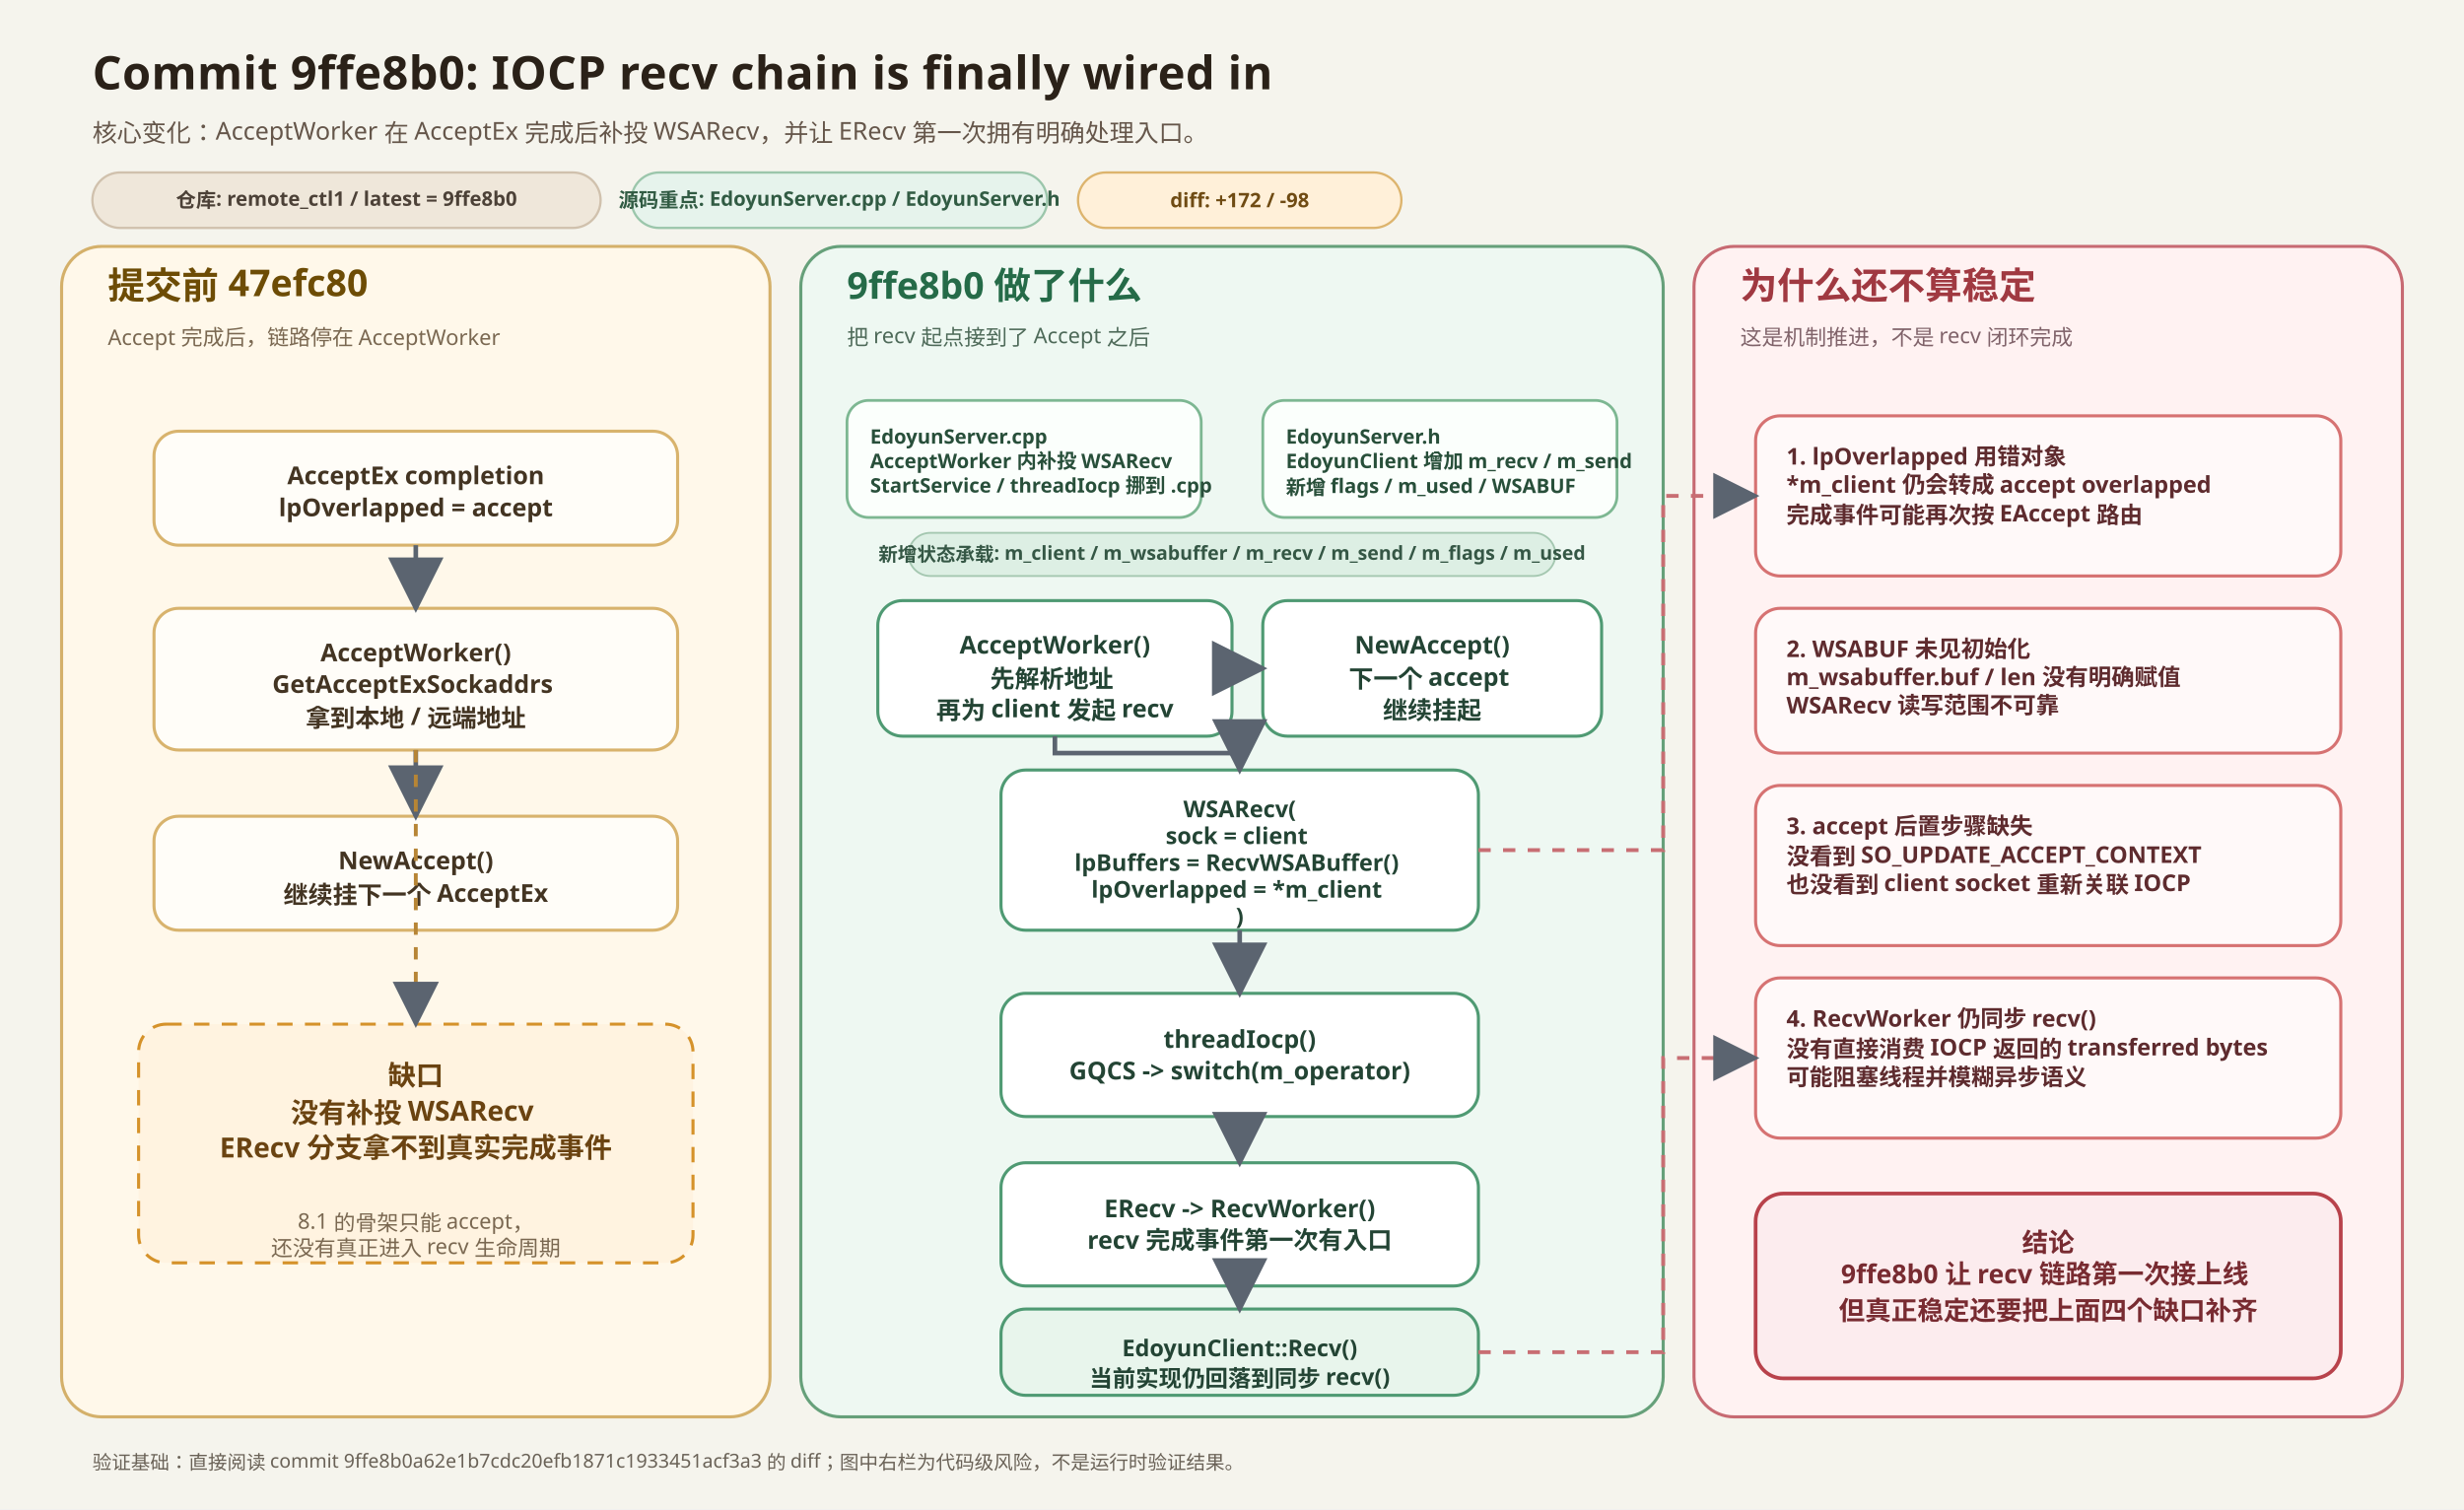
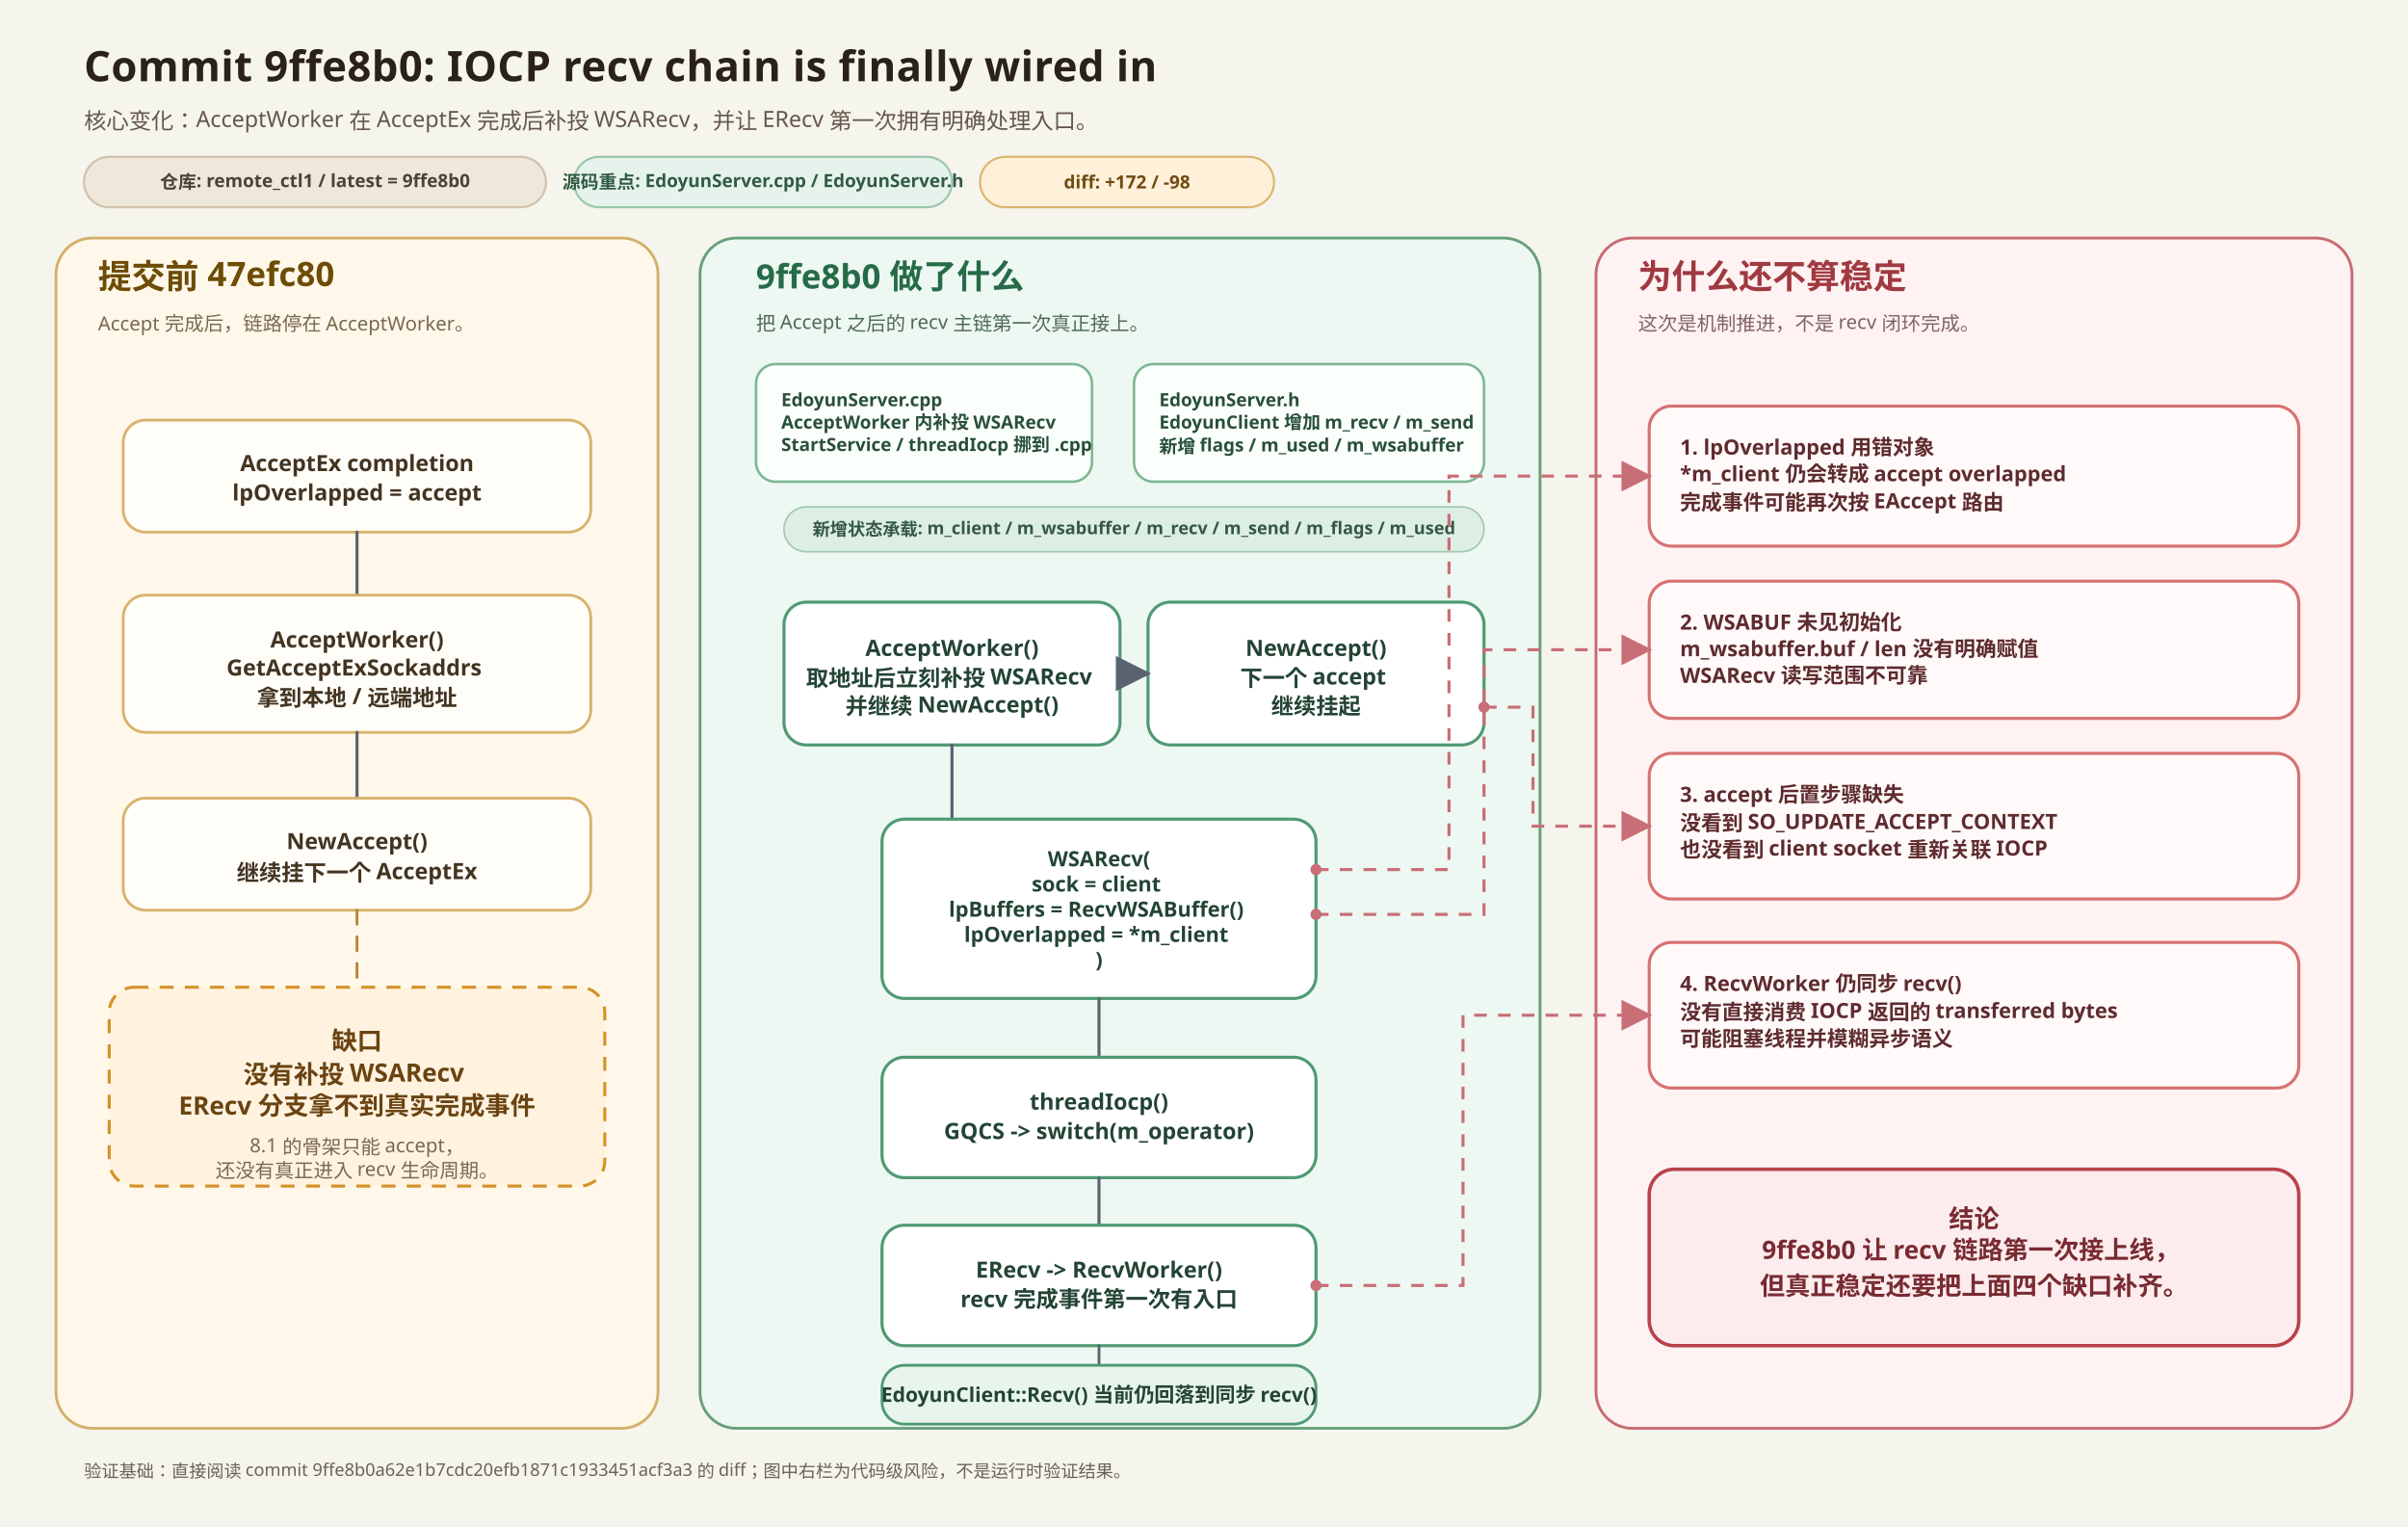
- <svg xmlns="http://www.w3.org/2000/svg" width="1600px" height="980px" viewBox="0 0 1600 980" version="1.1">
-   <rect x="0" y="0" width="1600" height="980" fill="rgb(245, 244, 237)" />
+ <svg xmlns="http://www.w3.org/2000/svg" width="1720px" height="1090px" viewBox="0 0 1720 1090" version="1.1">
+   <rect x="0" y="0" width="1720" height="1090" fill="rgb(245, 244, 237)" />
  <defs>
-     <marker id="arrow" markerWidth="12" markerHeight="12" refX="11" refY="6" orient="auto">
-       <path d="M0 0 L12 6 L0 12 Z" fill="#5B6470" />
+     <marker id="arrowDark" markerWidth="9" markerHeight="9" refX="8.2" refY="4.5" orient="auto">
+       <path d="M0 0 L9 4.5 L0 9 Z" fill="#59626F" />
+     </marker>
+     <marker id="arrowGold" markerWidth="9" markerHeight="9" refX="8.2" refY="4.5" orient="auto">
+       <path d="M0 0 L9 4.5 L0 9 Z" fill="#B7812F" />
+     </marker>
+     <marker id="arrowWarn" markerWidth="10" markerHeight="10" refX="9" refY="5" orient="auto">
+       <path d="M0 0 L10 5 L0 10 Z" fill="#C86E76" />
    </marker>
  </defs>
-   <text fill="#2A2118" font-family="Segoe UI, Microsoft YaHei, sans-serif" font-size="30" font-weight="700" letter-spacing="0.3" x="60" y="58">Commit 9ffe8b0: IOCP recv chain is finally wired in</text>
-   <text fill="#65564A" font-family="Segoe UI, Microsoft YaHei, sans-serif" font-size="16" x="60" y="92">核心变化：AcceptWorker 在 AcceptEx 完成后补投 WSARecv，并让 ERecv 第一次拥有明确处理入口。</text>
-   <rect fill="#EFE7DA" stroke="#D0C1AD" stroke-width="1.5" x="60" y="112" width="330" height="36" rx="18" ry="18" />
-   <text fill="#4C4137" font-family="Segoe UI, Microsoft YaHei, sans-serif" font-size="13" font-weight="600" x="225" y="130" text-anchor="middle" dominant-baseline="middle">仓库: remote_ctl1 / latest = 9ffe8b0</text>
-   <rect fill="#E6F3EC" stroke="#9BC6AB" stroke-width="1.5" x="410" y="112" width="270" height="36" rx="18" ry="18" />
-   <text fill="#315B43" font-family="Segoe UI, Microsoft YaHei, sans-serif" font-size="13" font-weight="600" x="545" y="130" text-anchor="middle" dominant-baseline="middle">源码重点: EdoyunServer.cpp / EdoyunServer.h</text>
-   <rect fill="#FFF0D9" stroke="#DDB46D" stroke-width="1.5" x="700" y="112" width="210" height="36" rx="18" ry="18" />
-   <text fill="#6F4B13" font-family="Consolas, Segoe UI, monospace" font-size="13" font-weight="700" x="805" y="130" text-anchor="middle" dominant-baseline="middle">diff: +172 / -98</text>
-   <rect fill="#FFF8EA" stroke="#D4B06A" stroke-width="2" shape-rendering="geometricPrecision" x="40" y="160" width="460" height="760" rx="26" ry="26" />
-   <rect fill="#EEF8F2" stroke="#66A07A" stroke-width="2" shape-rendering="geometricPrecision" x="520" y="160" width="560" height="760" rx="26" ry="26" />
-   <rect fill="#FFF2F2" stroke="#C76A72" stroke-width="2" shape-rendering="geometricPrecision" x="1100" y="160" width="460" height="760" rx="26" ry="26" />
-   <text fill="#6D4C05" font-family="Segoe UI, Microsoft YaHei, sans-serif" font-size="24" font-weight="700" x="70" y="194">提交前 47efc80</text>
-   <text fill="#7A6851" font-family="Segoe UI, Microsoft YaHei, sans-serif" font-size="14" x="70" y="224">Accept 完成后，链路停在 AcceptWorker</text>
-   <text fill="#256B48" font-family="Segoe UI, Microsoft YaHei, sans-serif" font-size="24" font-weight="700" x="550" y="194">9ffe8b0 做了什么</text>
-   <text fill="#4E6A59" font-family="Segoe UI, Microsoft YaHei, sans-serif" font-size="14" x="550" y="224">把 recv 起点接到了 Accept 之后</text>
-   <text fill="#A03941" font-family="Segoe UI, Microsoft YaHei, sans-serif" font-size="24" font-weight="700" x="1130" y="194">为什么还不算稳定</text>
-   <text fill="#80636A" font-family="Segoe UI, Microsoft YaHei, sans-serif" font-size="14" x="1130" y="224">这是机制推进，不是 recv 闭环完成</text>
-   <rect fill="#FFFDF8" stroke="#D8B36D" stroke-width="2" x="100" y="280" width="340" height="74" rx="16" ry="16" />
-   <text fill="#433422" font-family="Segoe UI, Microsoft YaHei, sans-serif" font-size="16" font-weight="600" x="270" y="302" text-anchor="middle" dominant-baseline="hanging">AcceptEx completion<tspan x="270" dy="20.8">lpOverlapped = accept</tspan>
+   <text x="60" y="58" fill="#2A2118" font-family="Segoe UI, Microsoft YaHei, sans-serif" font-size="30" font-weight="700" letter-spacing="0.3">Commit 9ffe8b0: IOCP recv chain is finally wired in</text>
+   <text x="60" y="92" fill="#65564A" font-family="Segoe UI, Microsoft YaHei, sans-serif" font-size="16">核心变化：AcceptWorker 在 AcceptEx 完成后补投 WSARecv，并让 ERecv 第一次拥有明确处理入口。</text>
+   <rect x="60" y="112" width="330" height="36" rx="18" ry="18" fill="#EFE7DA" stroke="#D0C1AD" stroke-width="1.5" />
+   <text x="225" y="130" fill="#4C4137" font-family="Segoe UI, Microsoft YaHei, sans-serif" font-size="13" font-weight="600" text-anchor="middle" dominant-baseline="middle">仓库: remote_ctl1 / latest = 9ffe8b0</text>
+   <rect x="410" y="112" width="270" height="36" rx="18" ry="18" fill="#E6F3EC" stroke="#9BC6AB" stroke-width="1.5" />
+   <text x="545" y="130" fill="#315B43" font-family="Segoe UI, Microsoft YaHei, sans-serif" font-size="13" font-weight="600" text-anchor="middle" dominant-baseline="middle">源码重点: EdoyunServer.cpp / EdoyunServer.h</text>
+   <rect x="700" y="112" width="210" height="36" rx="18" ry="18" fill="#FFF0D9" stroke="#DDB46D" stroke-width="1.5" />
+   <text x="805" y="130" fill="#6F4B13" font-family="Consolas, Segoe UI, monospace" font-size="13" font-weight="700" text-anchor="middle" dominant-baseline="middle">diff: +172 / -98</text>
+   <rect x="40" y="170" width="430" height="850" rx="26" ry="26" fill="#FFF8EA" stroke="#D4B06A" stroke-width="2" />
+   <rect x="500" y="170" width="600" height="850" rx="26" ry="26" fill="#EEF8F2" stroke="#66A07A" stroke-width="2" />
+   <rect x="1140" y="170" width="540" height="850" rx="26" ry="26" fill="#FFF2F2" stroke="#C76A72" stroke-width="2" />
+   <text x="70" y="206" fill="#6D4C05" font-family="Segoe UI, Microsoft YaHei, sans-serif" font-size="24" font-weight="700">提交前 47efc80</text>
+   <text x="70" y="236" fill="#7A6851" font-family="Segoe UI, Microsoft YaHei, sans-serif" font-size="14">Accept 完成后，链路停在 AcceptWorker。</text>
+   <text x="540" y="206" fill="#256B48" font-family="Segoe UI, Microsoft YaHei, sans-serif" font-size="24" font-weight="700">9ffe8b0 做了什么</text>
+   <text x="540" y="236" fill="#4E6A59" font-family="Segoe UI, Microsoft YaHei, sans-serif" font-size="14">把 Accept 之后的 recv 主链第一次真正接上。</text>
+   <text x="1170" y="206" fill="#A03941" font-family="Segoe UI, Microsoft YaHei, sans-serif" font-size="24" font-weight="700">为什么还不算稳定</text>
+   <text x="1170" y="236" fill="#80636A" font-family="Segoe UI, Microsoft YaHei, sans-serif" font-size="14">这次是机制推进，不是 recv 闭环完成。</text>
+   <rect x="88" y="300" width="334" height="80" rx="16" ry="16" fill="#FFFDF8" stroke="#D8B36D" stroke-width="2" />
+   <text x="255" y="324" fill="#433422" font-family="Segoe UI, Microsoft YaHei, sans-serif" font-size="16" font-weight="600" text-anchor="middle" dominant-baseline="hanging">AcceptEx completion<tspan x="255" dy="21">lpOverlapped = accept</tspan>
  </text>
-   <rect fill="#FFFDF8" stroke="#D8B36D" stroke-width="2" x="100" y="395" width="340" height="92" rx="16" ry="16" />
-   <text fill="#433422" font-family="Segoe UI, Microsoft YaHei, sans-serif" font-size="16" font-weight="600" x="270" y="417" text-anchor="middle" dominant-baseline="hanging">AcceptWorker()<tspan x="270" dy="20.48">GetAcceptExSockaddrs</tspan>
-     <tspan x="270" dy="20.48">拿到本地 / 远端地址</tspan>
+   <line x1="255" y1="380" x2="255" y2="425" stroke="#5B6470" stroke-width="2.2" stroke-linecap="round" />
+   <rect x="88" y="425" width="334" height="98" rx="16" ry="16" fill="#FFFDF8" stroke="#D8B36D" stroke-width="2" />
+   <text x="255" y="450" fill="#433422" font-family="Segoe UI, Microsoft YaHei, sans-serif" font-size="16" font-weight="600" text-anchor="middle" dominant-baseline="hanging">AcceptWorker()<tspan x="255" dy="20">GetAcceptExSockaddrs</tspan>
+     <tspan x="255" dy="20">拿到本地 / 远端地址</tspan>
  </text>
-   <rect fill="#FFFDF8" stroke="#D8B36D" stroke-width="2" x="100" y="530" width="340" height="74" rx="16" ry="16" />
-   <text fill="#433422" font-family="Segoe UI, Microsoft YaHei, sans-serif" font-size="16" font-weight="600" x="270" y="552" text-anchor="middle" dominant-baseline="hanging">NewAccept()<tspan x="270" dy="20.8">继续挂下一个 AcceptEx</tspan>
+   <line x1="255" y1="523" x2="255" y2="570" stroke="#5B6470" stroke-width="2.2" stroke-linecap="round" />
+   <rect x="88" y="570" width="334" height="80" rx="16" ry="16" fill="#FFFDF8" stroke="#D8B36D" stroke-width="2" />
+   <text x="255" y="594" fill="#433422" font-family="Segoe UI, Microsoft YaHei, sans-serif" font-size="16" font-weight="600" text-anchor="middle" dominant-baseline="hanging">NewAccept()<tspan x="255" dy="21">继续挂下一个 AcceptEx</tspan>
  </text>
-   <rect fill="#FFF3E0" stroke="#D5922A" stroke-width="2" stroke-dasharray="10 8" x="90" y="665" width="360" height="155" rx="18" ry="18" />
-   <text fill="#6A4311" font-family="Segoe UI, Microsoft YaHei, sans-serif" font-size="18" font-weight="700" x="270" y="689" text-anchor="middle" dominant-baseline="hanging">缺口<tspan x="270" dy="24.3">没有补投 WSARecv</tspan>
-     <tspan x="270" dy="24.3">ERecv 分支拿不到真实完成事件</tspan>
+   <line x1="255" y1="650" x2="255" y2="705" stroke="#B78535" stroke-width="2" stroke-dasharray="10 9" stroke-linecap="round" />
+   <rect x="78" y="705" width="354" height="142" rx="18" ry="18" fill="#FFF3E0" stroke="#D5922A" stroke-width="2.2" stroke-dasharray="10 8" />
+   <text x="255" y="734" fill="#6A4311" font-family="Segoe UI, Microsoft YaHei, sans-serif" font-size="18" font-weight="700" text-anchor="middle" dominant-baseline="hanging">缺口<tspan x="255" dy="24">没有补投 WSARecv</tspan>
+     <tspan x="255" dy="24">ERecv 分支拿不到真实完成事件</tspan>
  </text>
-   <text fill="#7A6851" font-family="Segoe UI, Microsoft YaHei, sans-serif" font-size="14" x="270" y="793" text-anchor="middle" dominant-baseline="middle">8.1 的骨架只能 accept，<tspan x="270" dy="17.5">还没有真正进入 recv 生命周期</tspan>
+   <text x="255" y="818" fill="#7A6851" font-family="Segoe UI, Microsoft YaHei, sans-serif" font-size="14" text-anchor="middle" dominant-baseline="middle">8.1 的骨架只能 accept，<tspan x="255" dy="18">还没有真正进入 recv 生命周期。</tspan>
  </text>
-   <line stroke="#5B6470" stroke-width="3" marker-end="url(#arrow)" x1="270" y1="354" x2="270" y2="395" />
-   <line stroke="#5B6470" stroke-width="3" marker-end="url(#arrow)" x1="270" y1="487" x2="270" y2="530" />
-   <line stroke="#B78535" stroke-width="2.5" stroke-dasharray="8 8" marker-end="url(#arrow)" x1="270" y1="487" x2="270" y2="665" />
-   <rect fill="#FBFFFC" stroke="#7DB792" stroke-width="1.8" x="550" y="260" width="230" height="76" rx="14" ry="14" />
-   <text fill="#284F3A" font-family="Segoe UI, Microsoft YaHei, sans-serif" font-size="13" font-weight="600" x="565" y="278" dominant-baseline="hanging">EdoyunServer.cpp<tspan x="565" dy="15.86">AcceptWorker 内补投 WSARecv</tspan>
-     <tspan x="565" dy="15.86">StartService / threadIocp 挪到 .cpp</tspan>
+   <rect x="540" y="260" width="240" height="84" rx="14" ry="14" fill="#FBFFFC" stroke="#7DB792" stroke-width="1.8" />
+   <text x="558" y="280" fill="#284F3A" font-family="Segoe UI, Microsoft YaHei, sans-serif" font-size="13" font-weight="600" dominant-baseline="hanging">EdoyunServer.cpp<tspan x="558" dy="16">AcceptWorker 内补投 WSARecv</tspan>
+     <tspan x="558" dy="16">StartService / threadIocp 挪到 .cpp</tspan>
  </text>
-   <rect fill="#FBFFFC" stroke="#7DB792" stroke-width="1.8" x="820" y="260" width="230" height="76" rx="14" ry="14" />
-   <text fill="#284F3A" font-family="Segoe UI, Microsoft YaHei, sans-serif" font-size="13" font-weight="600" x="835" y="278" dominant-baseline="hanging">EdoyunServer.h<tspan x="835" dy="15.86">EdoyunClient 增加 m_recv / m_send</tspan>
-     <tspan x="835" dy="15.86">新增 flags / m_used / WSABUF</tspan>
+   <rect x="810" y="260" width="250" height="84" rx="14" ry="14" fill="#FBFFFC" stroke="#7DB792" stroke-width="1.8" />
+   <text x="828" y="280" fill="#284F3A" font-family="Segoe UI, Microsoft YaHei, sans-serif" font-size="13" font-weight="600" dominant-baseline="hanging">EdoyunServer.h<tspan x="828" dy="16">EdoyunClient 增加 m_recv / m_send</tspan>
+     <tspan x="828" dy="16">新增 flags / m_used / m_wsabuffer</tspan>
  </text>
-   <rect fill="#DDEFE4" stroke="#A4C7B0" stroke-width="1.2" x="590" y="346" width="420" height="28" rx="14" ry="14" />
-   <text fill="#355745" font-family="Segoe UI, Microsoft YaHei, sans-serif" font-size="12.5" font-weight="600" x="800" y="360" text-anchor="middle" dominant-baseline="middle">新增状态承载: m_client / m_wsabuffer / m_recv / m_send / m_flags / m_used</text>
-   <rect fill="#FFFFFF" stroke="#4F9A73" stroke-width="2" x="570" y="390" width="230" height="88" rx="16" ry="16" />
-   <text fill="#234434" font-family="Segoe UI, Microsoft YaHei, sans-serif" font-size="16" font-weight="600" x="685" y="412" text-anchor="middle" dominant-baseline="hanging">AcceptWorker()<tspan x="685" dy="20.48">先解析地址</tspan>
-     <tspan x="685" dy="20.48">再为 client 发起 recv</tspan>
+   <rect x="560" y="362" width="500" height="32" rx="16" ry="16" fill="#DDEFE4" stroke="#A4C7B0" stroke-width="1.2" />
+   <text x="810" y="378" fill="#355745" font-family="Segoe UI, Microsoft YaHei, sans-serif" font-size="12.5" font-weight="600" text-anchor="middle" dominant-baseline="middle">新增状态承载: m_client / m_wsabuffer / m_recv / m_send / m_flags / m_used</text>
+   <rect x="560" y="430" width="240" height="102" rx="16" ry="16" fill="#FFFFFF" stroke="#4F9A73" stroke-width="2.2" />
+   <text x="680" y="456" fill="#234434" font-family="Segoe UI, Microsoft YaHei, sans-serif" font-size="16" font-weight="600" text-anchor="middle" dominant-baseline="hanging">AcceptWorker()<tspan x="680" dy="20">取地址后立刻补投 WSARecv</tspan>
+     <tspan x="680" dy="20">并继续 NewAccept()</tspan>
  </text>
-   <rect fill="#FFFFFF" stroke="#4F9A73" stroke-width="2" x="820" y="390" width="220" height="88" rx="16" ry="16" />
-   <text fill="#234434" font-family="Segoe UI, Microsoft YaHei, sans-serif" font-size="16" font-weight="600" x="930" y="412" text-anchor="middle" dominant-baseline="hanging">NewAccept()<tspan x="930" dy="20.48">下一个 accept</tspan>
-     <tspan x="930" dy="20.48">继续挂起</tspan>
+   <rect x="820" y="430" width="240" height="102" rx="16" ry="16" fill="#FFFFFF" stroke="#4F9A73" stroke-width="2.2" />
+   <text x="940" y="456" fill="#234434" font-family="Segoe UI, Microsoft YaHei, sans-serif" font-size="16" font-weight="600" text-anchor="middle" dominant-baseline="hanging">NewAccept()<tspan x="940" dy="20">下一个 accept</tspan>
+     <tspan x="940" dy="20">继续挂起</tspan>
  </text>
-   <rect fill="#FFFFFF" stroke="#4F9A73" stroke-width="2" x="650" y="500" width="310" height="104" rx="16" ry="16" />
-   <text fill="#234434" font-family="Consolas, Segoe UI, monospace" font-size="15" font-weight="600" x="805" y="519" text-anchor="middle" dominant-baseline="hanging">WSARecv(<tspan x="805" dy="17.4">sock = client</tspan>
-     <tspan x="805" dy="17.4">lpBuffers = RecvWSABuffer()</tspan>
-     <tspan x="805" dy="17.4">lpOverlapped = *m_client</tspan>
-     <tspan x="805" dy="17.4">)</tspan>
+   <line x1="800" y1="481" x2="820" y2="481" stroke="#5B6470" stroke-width="2.8" marker-end="url(#arrowDark)" />
+   <line x1="680" y1="532" x2="680" y2="585" stroke="#5B6470" stroke-width="2.2" stroke-linecap="round" />
+   <rect x="630" y="585" width="310" height="128" rx="16" ry="16" fill="#FFFFFF" stroke="#4F9A73" stroke-width="2.2" />
+   <text x="785" y="607" fill="#234434" font-family="Consolas, Segoe UI, monospace" font-size="15" font-weight="600" text-anchor="middle" dominant-baseline="hanging">WSARecv(<tspan x="785" dy="18">sock = client</tspan>
+     <tspan x="785" dy="18">lpBuffers = RecvWSABuffer()</tspan>
+     <tspan x="785" dy="18">lpOverlapped = *m_client</tspan>
+     <tspan x="785" dy="18">)</tspan>
  </text>
-   <rect fill="#FFFFFF" stroke="#4F9A73" stroke-width="2" x="650" y="645" width="310" height="80" rx="16" ry="16" />
-   <text fill="#234434" font-family="Segoe UI, Microsoft YaHei, sans-serif" font-size="16" font-weight="600" x="805" y="668" text-anchor="middle" dominant-baseline="hanging">threadIocp()<tspan x="805" dy="20.48">GQCS -&gt; switch(m_operator)</tspan>
+   <line x1="785" y1="713" x2="785" y2="755" stroke="#5B6470" stroke-width="2.2" stroke-linecap="round" />
+   <rect x="630" y="755" width="310" height="86" rx="16" ry="16" fill="#FFFFFF" stroke="#4F9A73" stroke-width="2.2" />
+   <text x="785" y="780" fill="#234434" font-family="Segoe UI, Microsoft YaHei, sans-serif" font-size="16" font-weight="600" text-anchor="middle" dominant-baseline="hanging">threadIocp()<tspan x="785" dy="21">GQCS -&gt; switch(m_operator)</tspan>
  </text>
-   <rect fill="#FFFFFF" stroke="#4F9A73" stroke-width="2" x="650" y="755" width="310" height="80" rx="16" ry="16" />
-   <text fill="#234434" font-family="Segoe UI, Microsoft YaHei, sans-serif" font-size="16" font-weight="600" x="805" y="778" text-anchor="middle" dominant-baseline="hanging">ERecv -&gt; RecvWorker()<tspan x="805" dy="20.48">recv 完成事件第一次有入口</tspan>
+   <line x1="785" y1="841" x2="785" y2="875" stroke="#5B6470" stroke-width="2.2" stroke-linecap="round" />
+   <rect x="630" y="875" width="310" height="86" rx="16" ry="16" fill="#FFFFFF" stroke="#4F9A73" stroke-width="2.2" />
+   <text x="785" y="900" fill="#234434" font-family="Segoe UI, Microsoft YaHei, sans-serif" font-size="16" font-weight="600" text-anchor="middle" dominant-baseline="hanging">ERecv -&gt; RecvWorker()<tspan x="785" dy="21">recv 完成事件第一次有入口</tspan>
  </text>
-   <rect fill="#E8F5EC" stroke="#4F9A73" stroke-width="2" x="650" y="850" width="310" height="56" rx="16" ry="16" />
-   <text fill="#234434" font-family="Segoe UI, Microsoft YaHei, sans-serif" font-size="15" font-weight="700" x="805" y="869" text-anchor="middle" dominant-baseline="hanging">EdoyunClient::Recv()<tspan x="805" dy="18.3">当前实现仍回落到同步 recv()</tspan>
+   <line x1="785" y1="961" x2="785" y2="975" stroke="#5B6470" stroke-width="2" stroke-linecap="round" />
+   <rect x="630" y="975" width="310" height="42" rx="16" ry="16" fill="#E8F5EC" stroke="#4F9A73" stroke-width="2" />
+   <text x="785" y="996" fill="#234434" font-family="Segoe UI, Microsoft YaHei, sans-serif" font-size="14.5" font-weight="700" text-anchor="middle" dominant-baseline="middle">EdoyunClient::Recv() 当前仍回落到同步 recv()</text>
+   <rect x="1178" y="290" width="464" height="100" rx="16" ry="16" fill="#FFF9F9" stroke="#D67272" stroke-width="2.2" />
+   <text x="1200" y="313" fill="#5E2B2E" font-family="Segoe UI, Microsoft YaHei, sans-serif" font-size="15" font-weight="600" dominant-baseline="hanging">1. lpOverlapped 用错对象<tspan x="1200" dy="19">*m_client 仍会转成 accept overlapped</tspan>
+     <tspan x="1200" dy="19">完成事件可能再次按 EAccept 路由</tspan>
  </text>
-   <line stroke="#5B6470" stroke-width="3" marker-end="url(#arrow)" x1="800" y1="434" x2="820" y2="434" />
-   <path fill="none" stroke="#5B6470" stroke-width="3" marker-end="url(#arrow)" d="M685 478 L685 489 L805 489 L805 500" />
-   <line stroke="#5B6470" stroke-width="3" marker-end="url(#arrow)" x1="805" y1="604" x2="805" y2="645" />
-   <line stroke="#5B6470" stroke-width="3" marker-end="url(#arrow)" x1="805" y1="725" x2="805" y2="755" />
-   <line stroke="#5B6470" stroke-width="3" marker-end="url(#arrow)" x1="805" y1="835" x2="805" y2="850" />
-   <rect fill="#FFF9F9" stroke="#D67272" stroke-width="2" x="1140" y="270" width="380" height="104" rx="16" ry="16" />
-   <text fill="#5E2B2E" font-family="Segoe UI, Microsoft YaHei, sans-serif" font-size="15" font-weight="600" x="1160" y="290" dominant-baseline="hanging">1. lpOverlapped 用错对象<tspan x="1160" dy="18.3">*m_client 仍会转成 accept overlapped</tspan>
-     <tspan x="1160" dy="18.3">完成事件可能再次按 EAccept 路由</tspan>
+   <rect x="1178" y="415" width="464" height="98" rx="16" ry="16" fill="#FFF9F9" stroke="#D67272" stroke-width="2.2" />
+   <text x="1200" y="438" fill="#5E2B2E" font-family="Segoe UI, Microsoft YaHei, sans-serif" font-size="15" font-weight="600" dominant-baseline="hanging">2. WSABUF 未见初始化<tspan x="1200" dy="19">m_wsabuffer.buf / len 没有明确赋值</tspan>
+     <tspan x="1200" dy="19">WSARecv 读写范围不可靠</tspan>
  </text>
-   <rect fill="#FFF9F9" stroke="#D67272" stroke-width="2" x="1140" y="395" width="380" height="94" rx="16" ry="16" />
-   <text fill="#5E2B2E" font-family="Segoe UI, Microsoft YaHei, sans-serif" font-size="15" font-weight="600" x="1160" y="415" dominant-baseline="hanging">2. WSABUF 未见初始化<tspan x="1160" dy="18.3">m_wsabuffer.buf / len 没有明确赋值</tspan>
-     <tspan x="1160" dy="18.3">WSARecv 读写范围不可靠</tspan>
+   <rect x="1178" y="538" width="464" height="104" rx="16" ry="16" fill="#FFF9F9" stroke="#D67272" stroke-width="2.2" />
+   <text x="1200" y="561" fill="#5E2B2E" font-family="Segoe UI, Microsoft YaHei, sans-serif" font-size="15" font-weight="600" dominant-baseline="hanging">3. accept 后置步骤缺失<tspan x="1200" dy="19">没看到 SO_UPDATE_ACCEPT_CONTEXT</tspan>
+     <tspan x="1200" dy="19">也没看到 client socket 重新关联 IOCP</tspan>
  </text>
-   <rect fill="#FFF9F9" stroke="#D67272" stroke-width="2" x="1140" y="510" width="380" height="104" rx="16" ry="16" />
-   <text fill="#5E2B2E" font-family="Segoe UI, Microsoft YaHei, sans-serif" font-size="15" font-weight="600" x="1160" y="530" dominant-baseline="hanging">3. accept 后置步骤缺失<tspan x="1160" dy="18.3">没看到 SO_UPDATE_ACCEPT_CONTEXT</tspan>
-     <tspan x="1160" dy="18.3">也没看到 client socket 重新关联 IOCP</tspan>
+   <rect x="1178" y="673" width="464" height="104" rx="16" ry="16" fill="#FFF9F9" stroke="#D67272" stroke-width="2.2" />
+   <text x="1200" y="696" fill="#5E2B2E" font-family="Segoe UI, Microsoft YaHei, sans-serif" font-size="15" font-weight="600" dominant-baseline="hanging">4. RecvWorker 仍同步 recv()<tspan x="1200" dy="19">没有直接消费 IOCP 返回的 transferred bytes</tspan>
+     <tspan x="1200" dy="19">可能阻塞线程并模糊异步语义</tspan>
  </text>
-   <rect fill="#FFF9F9" stroke="#D67272" stroke-width="2" x="1140" y="635" width="380" height="104" rx="16" ry="16" />
-   <text fill="#5E2B2E" font-family="Segoe UI, Microsoft YaHei, sans-serif" font-size="15" font-weight="600" x="1160" y="655" dominant-baseline="hanging">4. RecvWorker 仍同步 recv()<tspan x="1160" dy="18.3">没有直接消费 IOCP 返回的 transferred bytes</tspan>
-     <tspan x="1160" dy="18.3">可能阻塞线程并模糊异步语义</tspan>
+   <rect x="1178" y="835" width="464" height="126" rx="18" ry="18" fill="#FCECEE" stroke="#B8424B" stroke-width="2.5" />
+   <text x="1410" y="861" fill="#782B31" font-family="Segoe UI, Microsoft YaHei, sans-serif" font-size="18" font-weight="700" text-anchor="middle" dominant-baseline="hanging">结论<tspan x="1410" dy="24">9ffe8b0 让 recv 链路第一次接上线，</tspan>
+     <tspan x="1410" dy="24">但真正稳定还要把上面四个缺口补齐。</tspan>
  </text>
-   <rect fill="#FCECEE" stroke="#B8424B" stroke-width="2.4" x="1140" y="775" width="380" height="120" rx="18" ry="18" />
-   <text fill="#782B31" font-family="Segoe UI, Microsoft YaHei, sans-serif" font-size="17" font-weight="700" x="1330" y="798" text-anchor="middle" dominant-baseline="hanging">结论<tspan x="1330" dy="22.1">9ffe8b0 让 recv 链路第一次接上线</tspan>
-     <tspan x="1330" dy="22.1">但真正稳定还要把上面四个缺口补齐</tspan>
-   </text>
-   <path fill="none" stroke="#C86E73" stroke-width="2.5" stroke-dasharray="8 8" marker-end="url(#arrow)" d="M960 552 L1080 552 L1080 322 L1140 322" />
-   <path fill="none" stroke="#C86E73" stroke-width="2.5" stroke-dasharray="8 8" marker-end="url(#arrow)" d="M960 878 L1080 878 L1080 687 L1140 687" />
-   <text fill="#6A6257" font-family="Segoe UI, Microsoft YaHei, sans-serif" font-size="12.5" x="60" y="954">验证基础：直接阅读 commit 9ffe8b0a62e1b7cdc20efb1871c1933451acf3a3 的 diff；图中右栏为代码级风险，不是运行时验证结果。</text>
+   <circle cx="940" cy="621" r="4" fill="#C86E76" />
+   <path d="M940 621 L1035 621 L1035 340 L1178 340" fill="none" stroke="#C86E76" stroke-width="2.2" stroke-dasharray="9 8" marker-end="url(#arrowWarn)" />
+   <circle cx="940" cy="653" r="4" fill="#C86E76" />
+   <path d="M940 653 L1060 653 L1060 464 L1178 464" fill="none" stroke="#C86E76" stroke-width="2.2" stroke-dasharray="9 8" marker-end="url(#arrowWarn)" />
+   <circle cx="1060" cy="505" r="4" fill="#C86E76" />
+   <path d="M1060 505 L1095 505 L1095 590 L1178 590" fill="none" stroke="#C86E76" stroke-width="2.2" stroke-dasharray="9 8" marker-end="url(#arrowWarn)" />
+   <circle cx="940" cy="918" r="4" fill="#C86E76" />
+   <path d="M940 918 L1045 918 L1045 725 L1178 725" fill="none" stroke="#C86E76" stroke-width="2.2" stroke-dasharray="9 8" marker-end="url(#arrowWarn)" />
+   <text x="60" y="1055" fill="#6A6257" font-family="Segoe UI, Microsoft YaHei, sans-serif" font-size="12.5">验证基础：直接阅读 commit 9ffe8b0a62e1b7cdc20efb1871c1933451acf3a3 的 diff；图中右栏为代码级风险，不是运行时验证结果。</text>
</svg>
